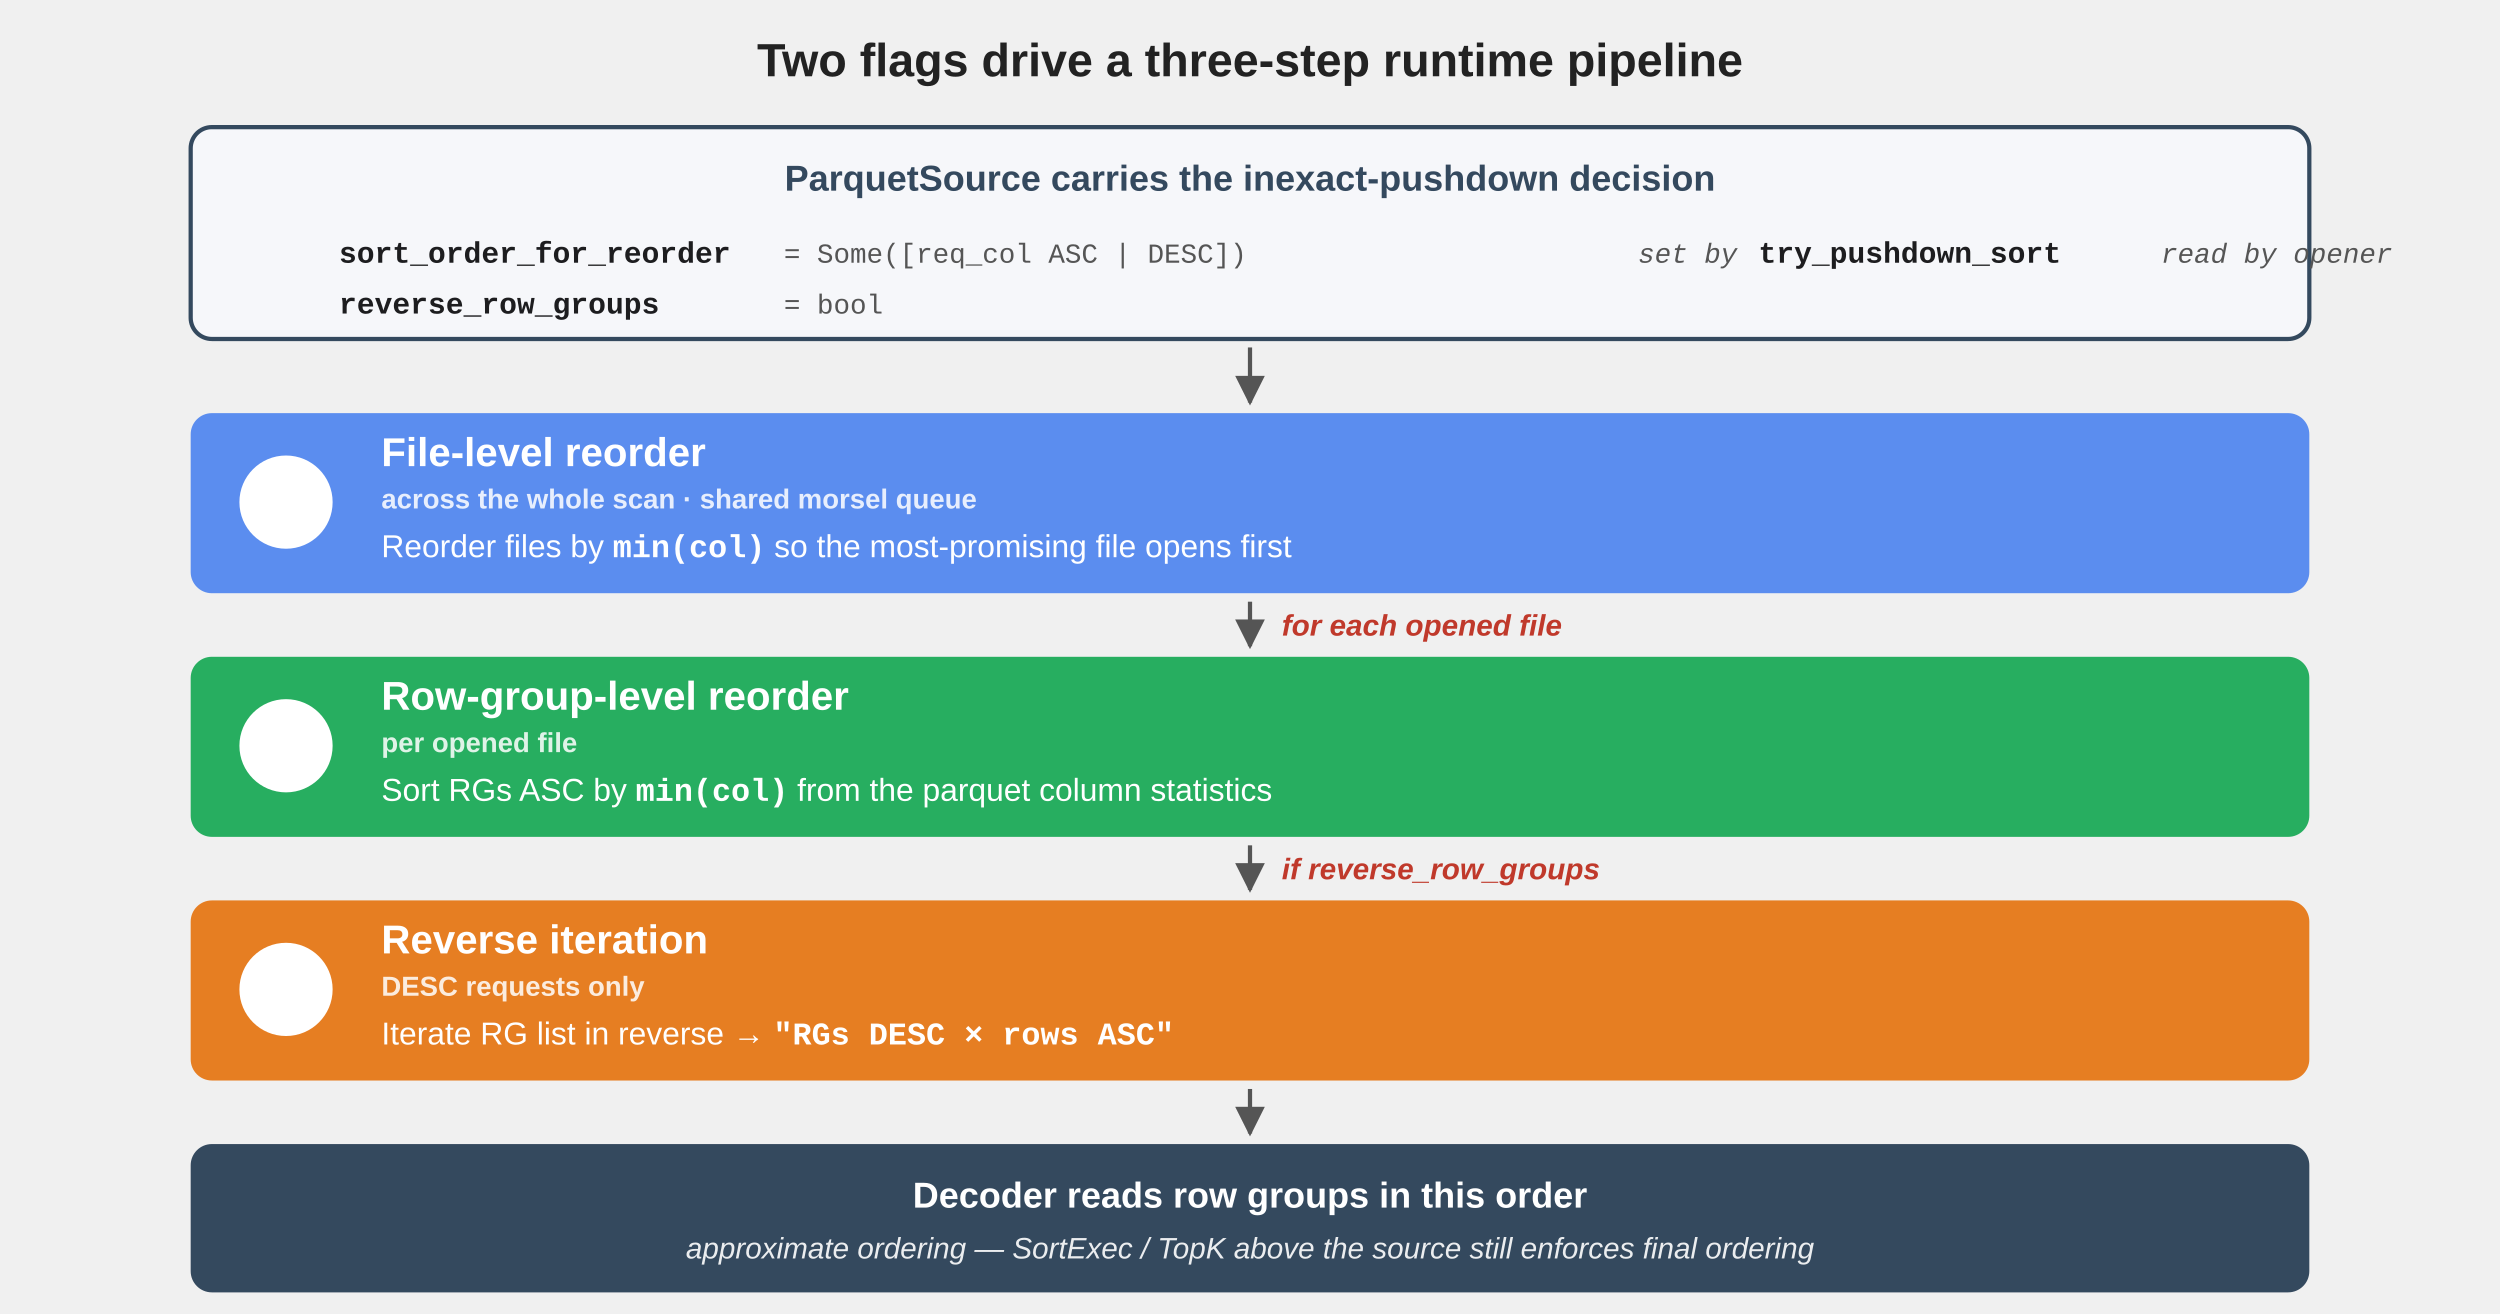
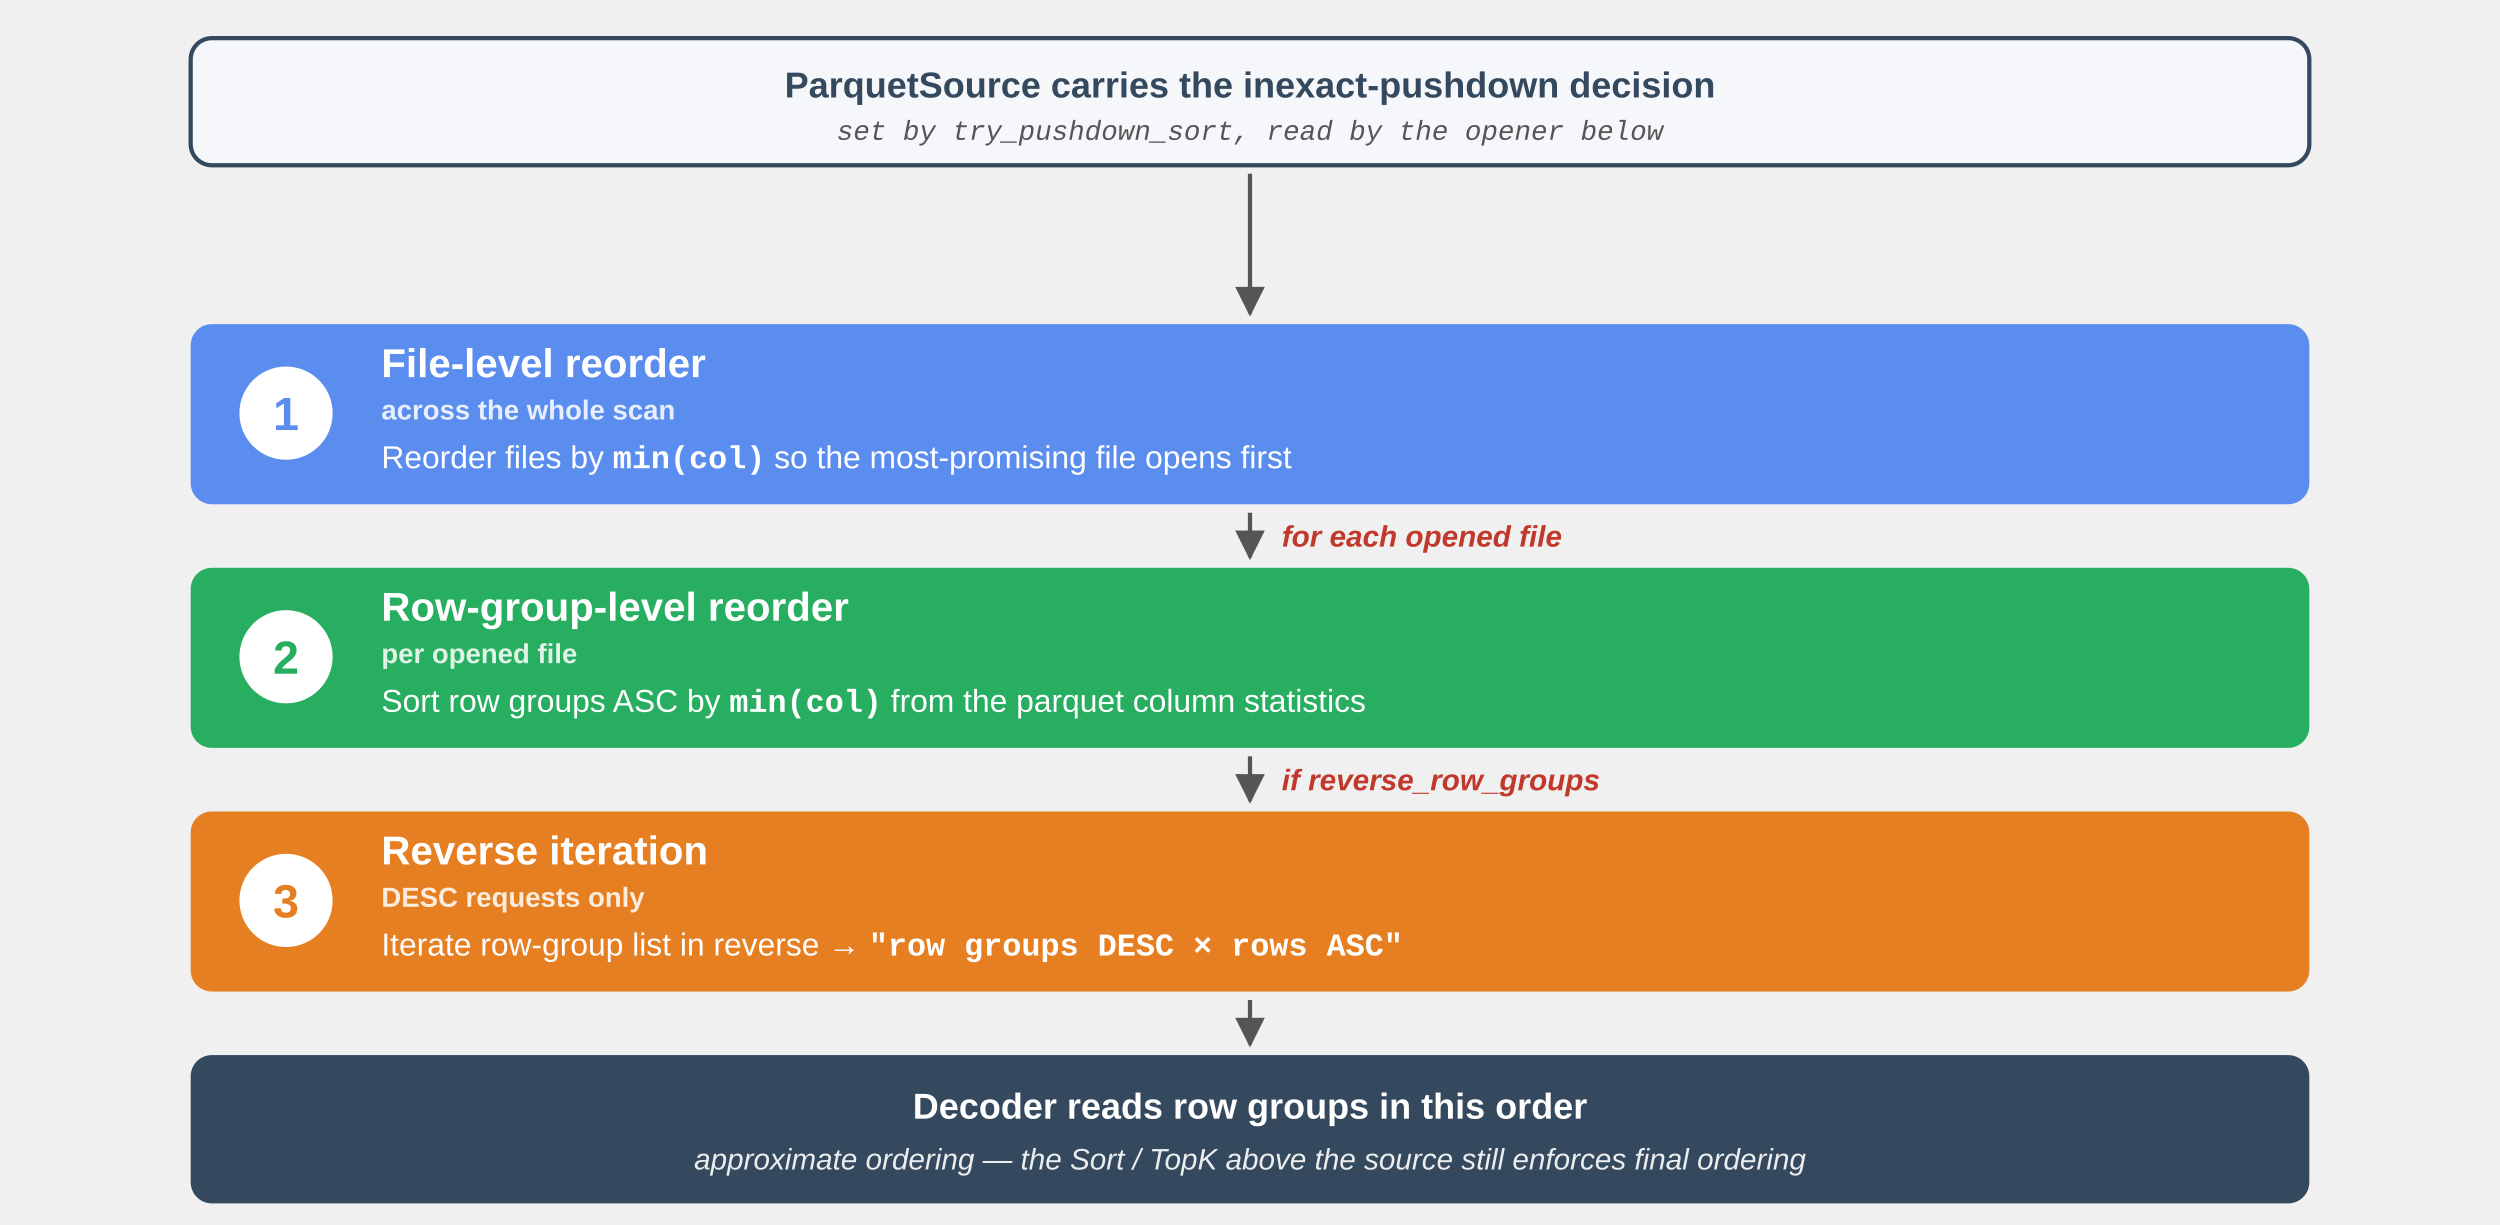
- <svg xmlns="http://www.w3.org/2000/svg" viewBox="0 0 1180 620">
+ <svg xmlns="http://www.w3.org/2000/svg" viewBox="0 42 1180 578">
  <style>
    text { font-family: 'Segoe UI', Arial, sans-serif; }
    .title { font-size: 22px; font-weight: 800; fill: #222; }
    .source-title { font-size: 17px; font-weight: 800; fill: #34495e; }
    .source-flag-name { font-size: 14px; fill: #1d1d1f; font-family: 'Courier New', monospace; font-weight: 700; }
    .source-flag-val { font-size: 13px; fill: #555; font-family: 'Courier New', monospace; }
-     .step-circle { font-size: 22px; font-weight: 800; fill: #fff; }
+     .step-circle { font-size: 22px; font-weight: 800; }
    .step-title { font-size: 19px; font-weight: 800; fill: #fff; }
    .step-scope { font-size: 13px; font-weight: 700; fill: #fff; opacity: 0.85; }
    .step-body { font-size: 15px; fill: #fff; }
    .step-code { font-size: 13px; font-family: 'Courier New', monospace; fill: #fff; opacity: 0.85; }
    .branch-label { font-size: 14px; fill: #c0392b; font-style: italic; font-weight: 700; }
    .footer-title { font-size: 17px; font-weight: 800; fill: #fff; }
    .footer-sub { font-size: 14px; fill: #fff; opacity: 0.9; font-style: italic; }
    .arr { fill: none; stroke: #555; stroke-width: 2; marker-end: url(#arr); }
  </style>
  <defs>
    <marker id="arr" viewBox="0 0 10 10" refX="9" refY="5" markerWidth="7" markerHeight="7" orient="auto">
      <path d="M0,0 L10,5 L0,10 Z" fill="#555" />
    </marker>
  </defs>
-   <text class="title" x="590" y="36" text-anchor="middle">Two flags drive a three-step runtime pipeline</text>
-   <rect x="90" y="60" width="1000" height="100" rx="10" fill="#f6f7fa" stroke="#34495e" stroke-width="2" />
-   <text class="source-title" x="590" y="90" text-anchor="middle">ParquetSource carries the inexact-pushdown decision</text>
-   <text class="source-flag-name" x="160" y="124">sort_order_for_reorder</text>
-   <text class="source-flag-val" x="370" y="124">= Some([req_col ASC | DESC])</text>
-   <text class="source-flag-name" x="160" y="148">reverse_row_groups</text>
-   <text class="source-flag-val" x="370" y="148">= bool</text>
-   <text class="source-flag-val" x="820" y="124" text-anchor="end" font-style="italic" font-family="Segoe UI">set by</text>
-   <text class="source-flag-name" x="830" y="124">try_pushdown_sort</text>
-   <text class="source-flag-val" x="1020" y="124" font-style="italic" font-family="Segoe UI">read by opener</text>
-   <line class="arr" x1="590" y1="164" x2="590" y2="190" />
+   <rect x="90" y="60" width="1000" height="60" rx="10" fill="#f6f7fa" stroke="#34495e" stroke-width="2" />
+   <text class="source-title" x="590" y="88" text-anchor="middle">ParquetSource carries the inexact-pushdown decision</text>
+   <text class="source-flag-val" x="590" y="108" text-anchor="middle" font-style="italic" font-family="Segoe UI" fill="#777">set by try_pushdown_sort, read by the opener below</text>
+   <line class="arr" x1="590" y1="124" x2="590" y2="190" />
  <rect x="90" y="195" width="1000" height="85" rx="10" fill="#5b8def" />
  <circle cx="135" cy="237" r="22" fill="#fff" />
  <text class="step-circle" x="135" y="245" text-anchor="middle" fill="#5b8def">1</text>
  <text class="step-title" x="180" y="220">File-level reorder</text>
-   <text class="step-scope" x="180" y="240">across the whole scan · shared morsel queue</text>
+   <text class="step-scope" x="180" y="240">across the whole scan</text>
  <text class="step-body" x="180" y="263">Reorder files by <tspan font-family="Courier New" font-weight="700">min(col)</tspan> so the most-promising file opens first</text>
  <line class="arr" x1="590" y1="284" x2="590" y2="305" />
  <text class="branch-label" x="605" y="300" text-anchor="start">for each opened file</text>
  <rect x="90" y="310" width="1000" height="85" rx="10" fill="#27ae60" />
  <circle cx="135" cy="352" r="22" fill="#fff" />
  <text class="step-circle" x="135" y="360" text-anchor="middle" fill="#27ae60">2</text>
  <text class="step-title" x="180" y="335">Row-group-level reorder</text>
  <text class="step-scope" x="180" y="355">per opened file</text>
-   <text class="step-body" x="180" y="378">Sort RGs ASC by <tspan font-family="Courier New" font-weight="700">min(col)</tspan> from the parquet column statistics</text>
+   <text class="step-body" x="180" y="378">Sort row groups ASC by <tspan font-family="Courier New" font-weight="700">min(col)</tspan> from the parquet column statistics</text>
  <line class="arr" x1="590" y1="399" x2="590" y2="420" />
  <text class="branch-label" x="605" y="415" text-anchor="start">if reverse_row_groups</text>
  <rect x="90" y="425" width="1000" height="85" rx="10" fill="#e67e22" />
  <circle cx="135" cy="467" r="22" fill="#fff" />
  <text class="step-circle" x="135" y="475" text-anchor="middle" fill="#e67e22">3</text>
  <text class="step-title" x="180" y="450">Reverse iteration</text>
  <text class="step-scope" x="180" y="470">DESC requests only</text>
-   <text class="step-body" x="180" y="493">Iterate RG list in reverse → <tspan font-family="Courier New" font-weight="700">"RGs DESC × rows ASC"</tspan>
+   <text class="step-body" x="180" y="493">Iterate row-group list in reverse → <tspan font-family="Courier New" font-weight="700">"row groups DESC × rows ASC"</tspan>
  </text>
  <line class="arr" x1="590" y1="514" x2="590" y2="535" />
  <rect x="90" y="540" width="1000" height="70" rx="10" fill="#34495e" />
  <text class="footer-title" x="590" y="570" text-anchor="middle">Decoder reads row groups in this order</text>
-   <text class="footer-sub" x="590" y="594" text-anchor="middle">approximate ordering — SortExec / TopK above the source still enforces final ordering</text>
+   <text class="footer-sub" x="590" y="594" text-anchor="middle">approximate ordering — the Sort / TopK above the source still enforces final ordering</text>
</svg>
